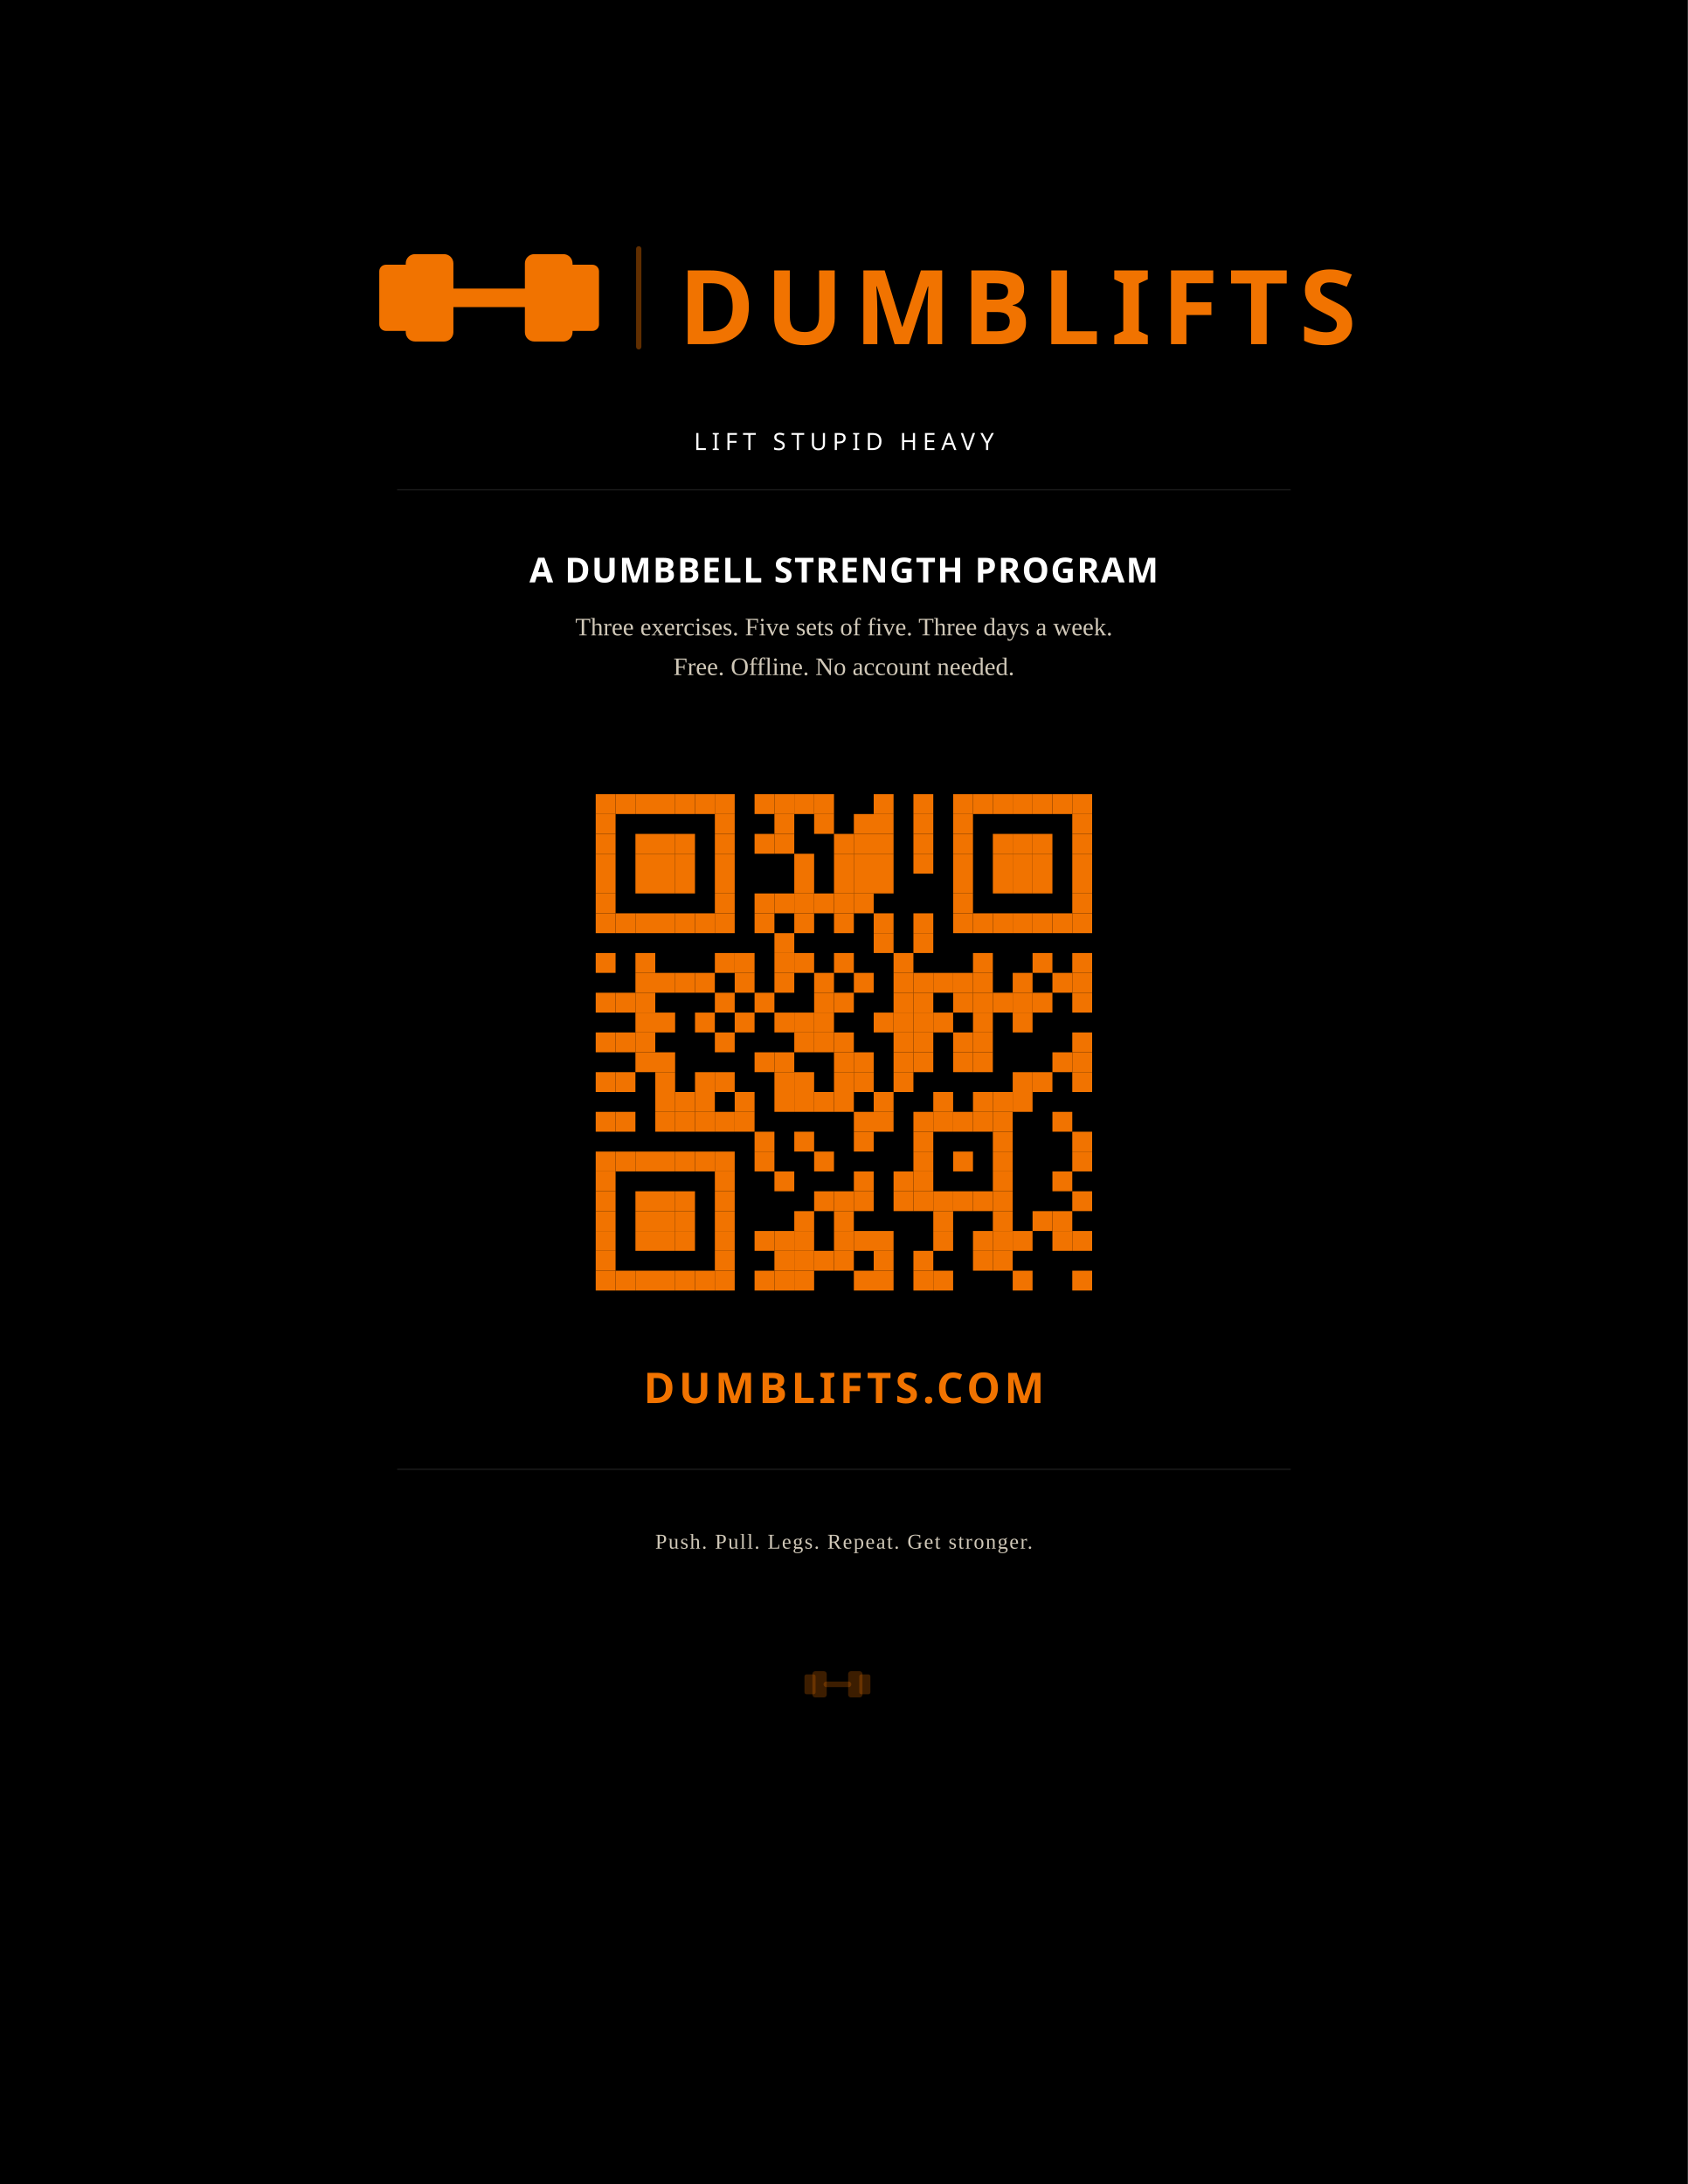
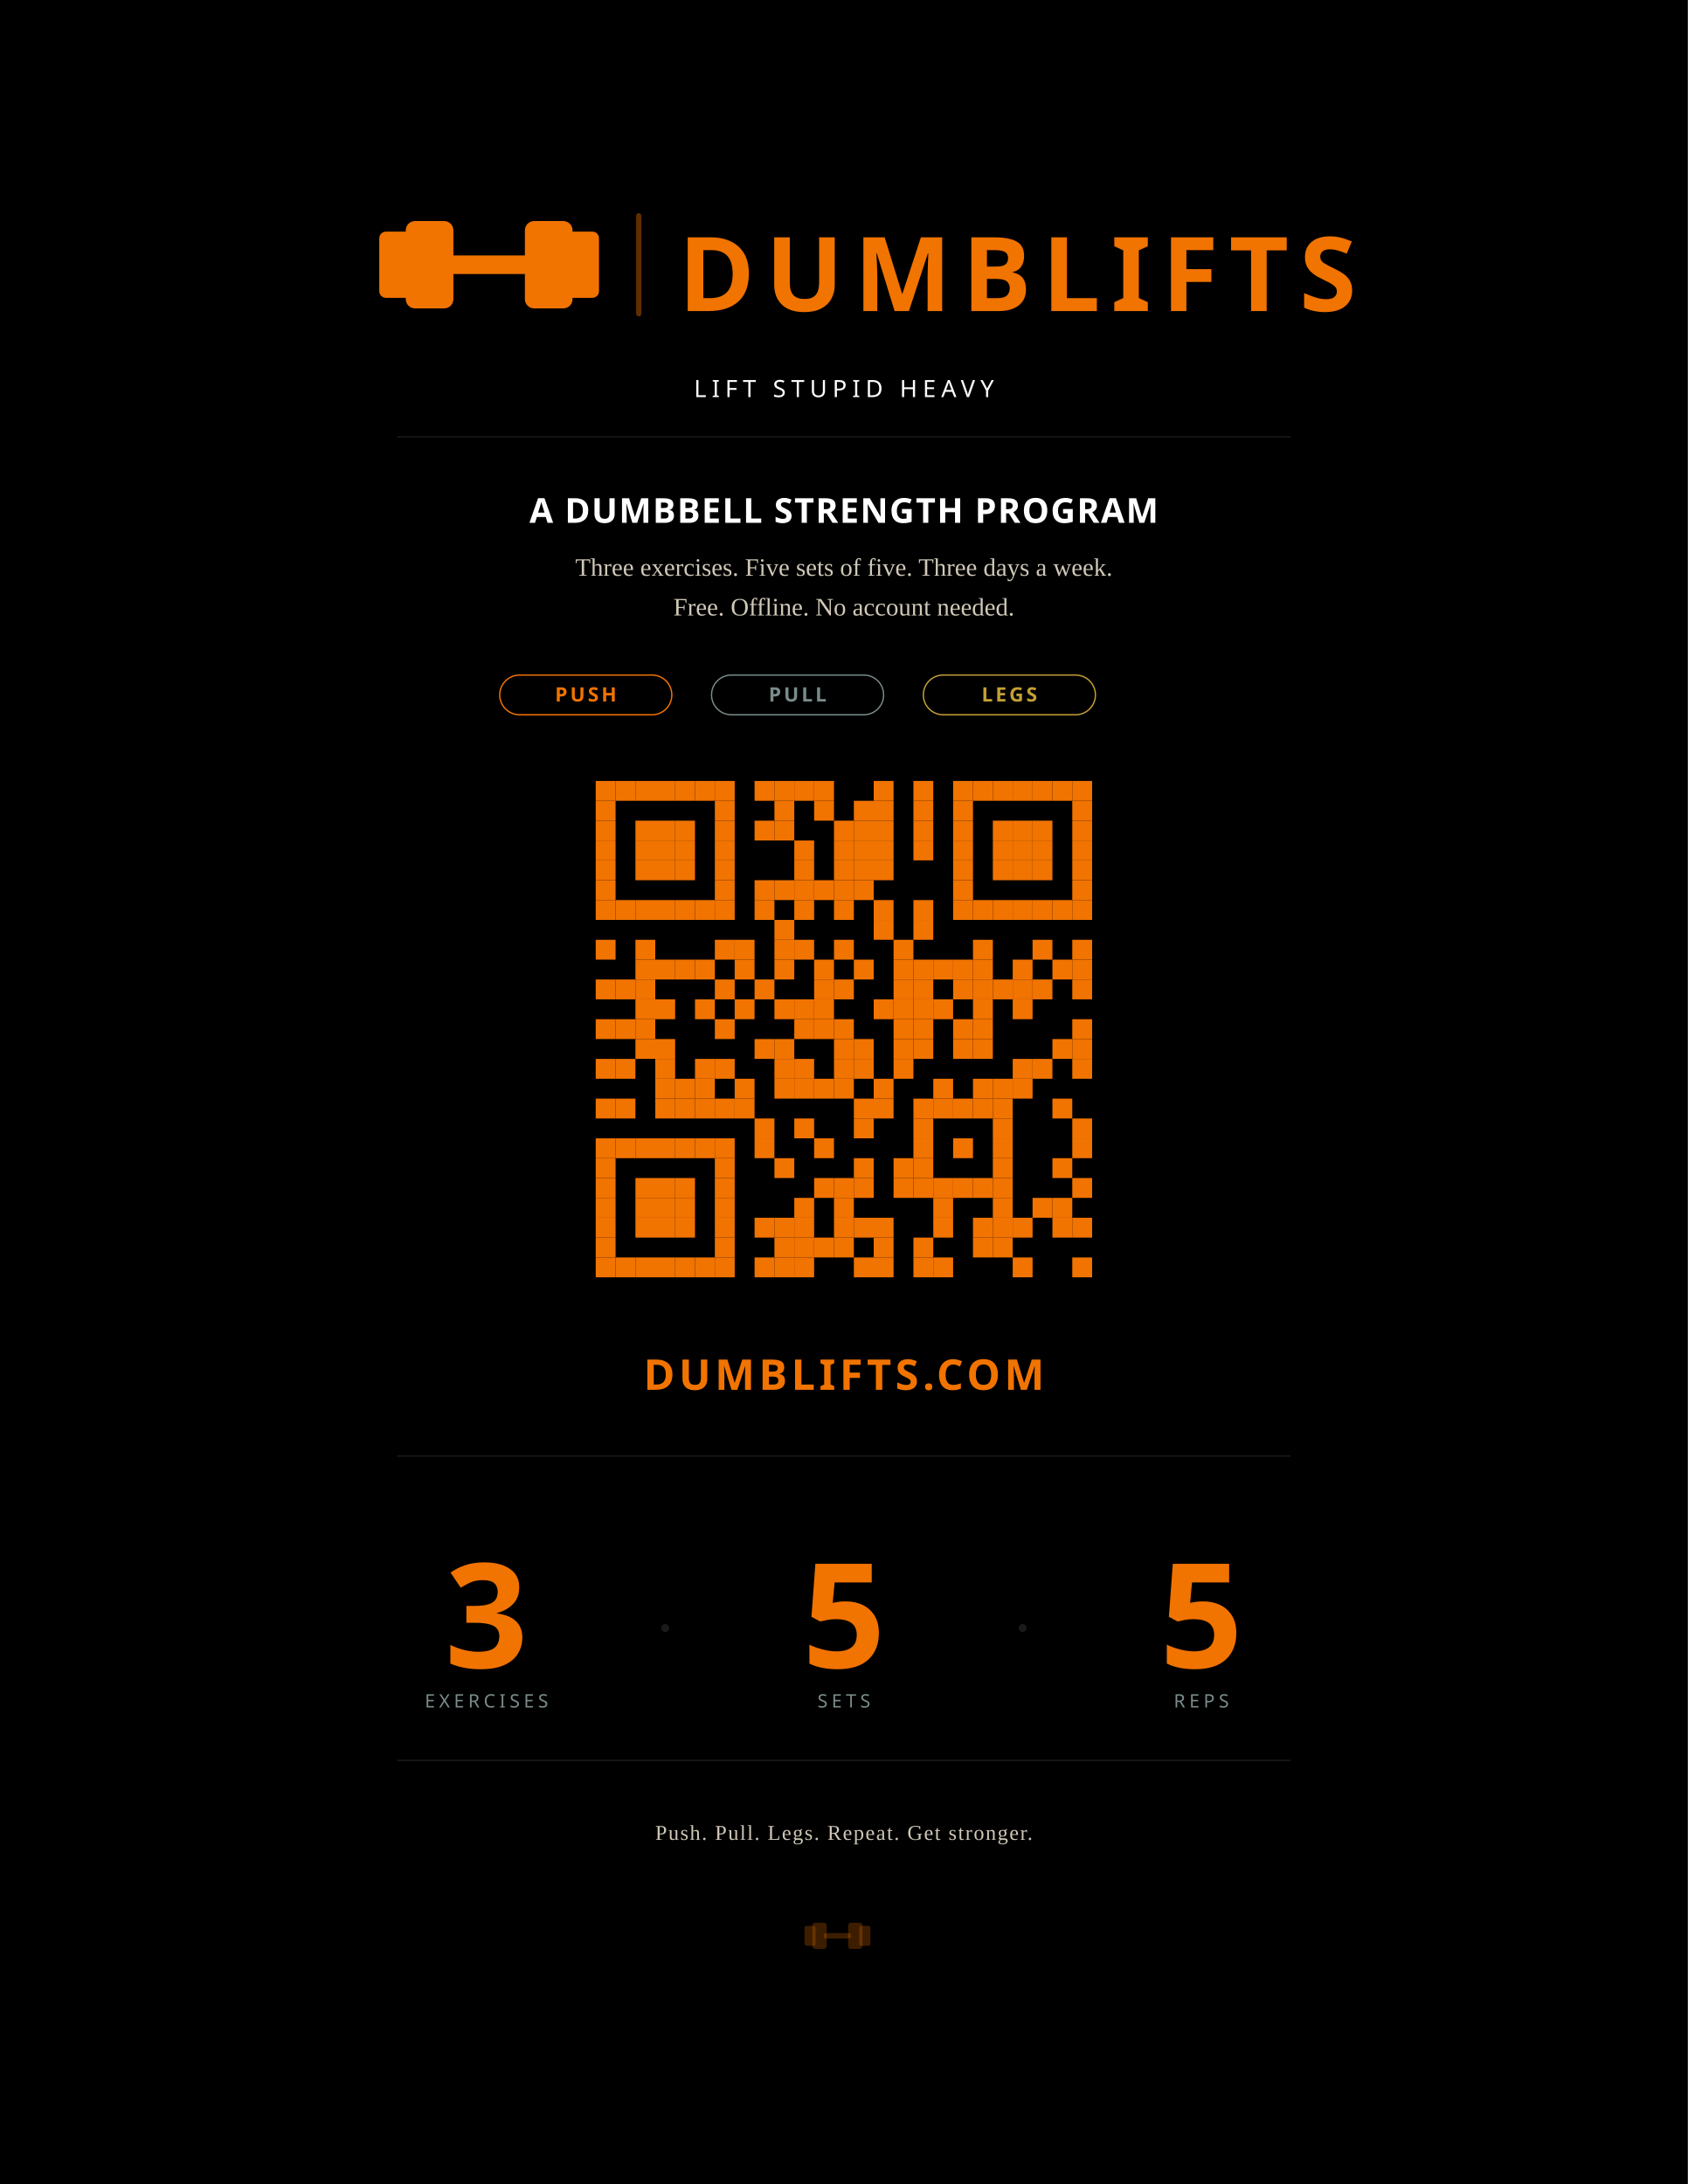
<svg xmlns="http://www.w3.org/2000/svg" viewBox="0 0 2550 3300" width="2550" height="3300">
  <rect width="2550" height="3300" fill="#000000" />
-   <g transform="translate(545, 300) scale(2)">
+   <g transform="translate(545, 250) scale(2)">
    <rect x="62" y="68" width="70" height="14" rx="7" fill="#F17300" />
    <rect x="34" y="42" width="36" height="66" rx="7" fill="#F17300" />
    <rect x="14" y="50" width="28" height="50" rx="5" fill="#F17300" />
    <rect x="124" y="42" width="36" height="66" rx="7" fill="#F17300" />
    <rect x="152" y="50" width="28" height="50" rx="5" fill="#F17300" />
    <rect x="208" y="36" width="4" height="78" rx="2" fill="#F17300" opacity="0.4" />
    <text x="240" y="110" font-family="Oswald, sans-serif" font-weight="700" font-size="78" fill="#F17300" letter-spacing="8">DUMBLIFTS</text>
  </g>
-   <text x="1275" y="680" font-family="Oswald, sans-serif" font-weight="400" font-size="36" fill="#FFFFFF" letter-spacing="8" text-anchor="middle">LIFT STUPID HEAVY</text>
-   <line x1="600" y1="740" x2="1950" y2="740" stroke="#1a1a1a" stroke-width="2" />
-   <text x="1275" y="880" font-family="Oswald, sans-serif" font-weight="600" font-size="52" fill="#FFFFFF" letter-spacing="2" text-anchor="middle">A DUMBBELL STRENGTH PROGRAM</text>
-   <text x="1275" y="960" font-family="Source Sans 3, sans-serif" font-weight="500" font-size="38" fill="#d0c8b8" text-anchor="middle">Three exercises. Five sets of five. Three days a week.</text>
-   <text x="1275" y="1020" font-family="Source Sans 3, sans-serif" font-weight="500" font-size="38" fill="#d0c8b8" text-anchor="middle">Free. Offline. No account needed.</text>
-   <g transform="translate(900, 1200) scale(30)">
+   <text x="1275" y="600" font-family="Oswald, sans-serif" font-weight="400" font-size="36" fill="#FFFFFF" letter-spacing="8" text-anchor="middle">LIFT STUPID HEAVY</text>
+   <line x1="600" y1="660" x2="1950" y2="660" stroke="#1a1a1a" stroke-width="2" />
+   <text x="1275" y="790" font-family="Oswald, sans-serif" font-weight="600" font-size="52" fill="#FFFFFF" letter-spacing="2" text-anchor="middle">A DUMBBELL STRENGTH PROGRAM</text>
+   <text x="1275" y="870" font-family="Source Sans 3, sans-serif" font-weight="500" font-size="38" fill="#d0c8b8" text-anchor="middle">Three exercises. Five sets of five. Three days a week.</text>
+   <text x="1275" y="930" font-family="Source Sans 3, sans-serif" font-weight="500" font-size="38" fill="#d0c8b8" text-anchor="middle">Free. Offline. No account needed.</text>
+   <g>
+     <rect x="755" y="1020" width="260" height="60" rx="30" fill="none" stroke="#F17300" stroke-width="2" />
+     <text x="885" y="1060" font-family="Oswald, sans-serif" font-weight="600" font-size="30" fill="#F17300" letter-spacing="4" text-anchor="middle">PUSH</text>
+     <rect x="1075" y="1020" width="260" height="60" rx="30" fill="none" stroke="#7A8B8B" stroke-width="2" />
+     <text x="1205" y="1060" font-family="Oswald, sans-serif" font-weight="600" font-size="30" fill="#7A8B8B" letter-spacing="4" text-anchor="middle">PULL</text>
+     <rect x="1395" y="1020" width="260" height="60" rx="30" fill="none" stroke="#C4A035" stroke-width="2" />
+     <text x="1525" y="1060" font-family="Oswald, sans-serif" font-weight="600" font-size="30" fill="#C4A035" letter-spacing="4" text-anchor="middle">LEGS</text>
+   </g>
+   <g transform="translate(900, 1180) scale(30)">
    <rect x="0" y="0" width="1" height="1" fill="#F17300" />
    <rect x="1" y="0" width="1" height="1" fill="#F17300" />
    <rect x="2" y="0" width="1" height="1" fill="#F17300" />
    <rect x="3" y="0" width="1" height="1" fill="#F17300" />
    <rect x="4" y="0" width="1" height="1" fill="#F17300" />
    <rect x="5" y="0" width="1" height="1" fill="#F17300" />
    <rect x="6" y="0" width="1" height="1" fill="#F17300" />
    <rect x="8" y="0" width="1" height="1" fill="#F17300" />
    <rect x="9" y="0" width="1" height="1" fill="#F17300" />
    <rect x="10" y="0" width="1" height="1" fill="#F17300" />
    <rect x="11" y="0" width="1" height="1" fill="#F17300" />
    <rect x="14" y="0" width="1" height="1" fill="#F17300" />
    <rect x="16" y="0" width="1" height="1" fill="#F17300" />
    <rect x="18" y="0" width="1" height="1" fill="#F17300" />
    <rect x="19" y="0" width="1" height="1" fill="#F17300" />
    <rect x="20" y="0" width="1" height="1" fill="#F17300" />
    <rect x="21" y="0" width="1" height="1" fill="#F17300" />
    <rect x="22" y="0" width="1" height="1" fill="#F17300" />
    <rect x="23" y="0" width="1" height="1" fill="#F17300" />
    <rect x="24" y="0" width="1" height="1" fill="#F17300" />
    <rect x="0" y="1" width="1" height="1" fill="#F17300" />
    <rect x="6" y="1" width="1" height="1" fill="#F17300" />
    <rect x="9" y="1" width="1" height="1" fill="#F17300" />
    <rect x="11" y="1" width="1" height="1" fill="#F17300" />
    <rect x="13" y="1" width="1" height="1" fill="#F17300" />
    <rect x="14" y="1" width="1" height="1" fill="#F17300" />
    <rect x="16" y="1" width="1" height="1" fill="#F17300" />
    <rect x="18" y="1" width="1" height="1" fill="#F17300" />
    <rect x="24" y="1" width="1" height="1" fill="#F17300" />
    <rect x="0" y="2" width="1" height="1" fill="#F17300" />
    <rect x="2" y="2" width="1" height="1" fill="#F17300" />
    <rect x="3" y="2" width="1" height="1" fill="#F17300" />
    <rect x="4" y="2" width="1" height="1" fill="#F17300" />
    <rect x="6" y="2" width="1" height="1" fill="#F17300" />
    <rect x="8" y="2" width="1" height="1" fill="#F17300" />
    <rect x="9" y="2" width="1" height="1" fill="#F17300" />
    <rect x="12" y="2" width="1" height="1" fill="#F17300" />
    <rect x="13" y="2" width="1" height="1" fill="#F17300" />
    <rect x="14" y="2" width="1" height="1" fill="#F17300" />
    <rect x="16" y="2" width="1" height="1" fill="#F17300" />
    <rect x="18" y="2" width="1" height="1" fill="#F17300" />
    <rect x="20" y="2" width="1" height="1" fill="#F17300" />
    <rect x="21" y="2" width="1" height="1" fill="#F17300" />
    <rect x="22" y="2" width="1" height="1" fill="#F17300" />
    <rect x="24" y="2" width="1" height="1" fill="#F17300" />
    <rect x="0" y="3" width="1" height="1" fill="#F17300" />
    <rect x="2" y="3" width="1" height="1" fill="#F17300" />
    <rect x="3" y="3" width="1" height="1" fill="#F17300" />
    <rect x="4" y="3" width="1" height="1" fill="#F17300" />
    <rect x="6" y="3" width="1" height="1" fill="#F17300" />
    <rect x="10" y="3" width="1" height="1" fill="#F17300" />
    <rect x="12" y="3" width="1" height="1" fill="#F17300" />
    <rect x="13" y="3" width="1" height="1" fill="#F17300" />
    <rect x="14" y="3" width="1" height="1" fill="#F17300" />
    <rect x="16" y="3" width="1" height="1" fill="#F17300" />
    <rect x="18" y="3" width="1" height="1" fill="#F17300" />
    <rect x="20" y="3" width="1" height="1" fill="#F17300" />
    <rect x="21" y="3" width="1" height="1" fill="#F17300" />
    <rect x="22" y="3" width="1" height="1" fill="#F17300" />
    <rect x="24" y="3" width="1" height="1" fill="#F17300" />
    <rect x="0" y="4" width="1" height="1" fill="#F17300" />
    <rect x="2" y="4" width="1" height="1" fill="#F17300" />
    <rect x="3" y="4" width="1" height="1" fill="#F17300" />
    <rect x="4" y="4" width="1" height="1" fill="#F17300" />
    <rect x="6" y="4" width="1" height="1" fill="#F17300" />
    <rect x="10" y="4" width="1" height="1" fill="#F17300" />
    <rect x="12" y="4" width="1" height="1" fill="#F17300" />
    <rect x="13" y="4" width="1" height="1" fill="#F17300" />
    <rect x="14" y="4" width="1" height="1" fill="#F17300" />
    <rect x="18" y="4" width="1" height="1" fill="#F17300" />
    <rect x="20" y="4" width="1" height="1" fill="#F17300" />
    <rect x="21" y="4" width="1" height="1" fill="#F17300" />
    <rect x="22" y="4" width="1" height="1" fill="#F17300" />
    <rect x="24" y="4" width="1" height="1" fill="#F17300" />
    <rect x="0" y="5" width="1" height="1" fill="#F17300" />
    <rect x="6" y="5" width="1" height="1" fill="#F17300" />
    <rect x="8" y="5" width="1" height="1" fill="#F17300" />
    <rect x="9" y="5" width="1" height="1" fill="#F17300" />
    <rect x="10" y="5" width="1" height="1" fill="#F17300" />
    <rect x="11" y="5" width="1" height="1" fill="#F17300" />
    <rect x="12" y="5" width="1" height="1" fill="#F17300" />
    <rect x="13" y="5" width="1" height="1" fill="#F17300" />
    <rect x="18" y="5" width="1" height="1" fill="#F17300" />
    <rect x="24" y="5" width="1" height="1" fill="#F17300" />
    <rect x="0" y="6" width="1" height="1" fill="#F17300" />
    <rect x="1" y="6" width="1" height="1" fill="#F17300" />
    <rect x="2" y="6" width="1" height="1" fill="#F17300" />
    <rect x="3" y="6" width="1" height="1" fill="#F17300" />
    <rect x="4" y="6" width="1" height="1" fill="#F17300" />
    <rect x="5" y="6" width="1" height="1" fill="#F17300" />
    <rect x="6" y="6" width="1" height="1" fill="#F17300" />
    <rect x="8" y="6" width="1" height="1" fill="#F17300" />
    <rect x="10" y="6" width="1" height="1" fill="#F17300" />
    <rect x="12" y="6" width="1" height="1" fill="#F17300" />
    <rect x="14" y="6" width="1" height="1" fill="#F17300" />
    <rect x="16" y="6" width="1" height="1" fill="#F17300" />
    <rect x="18" y="6" width="1" height="1" fill="#F17300" />
    <rect x="19" y="6" width="1" height="1" fill="#F17300" />
    <rect x="20" y="6" width="1" height="1" fill="#F17300" />
    <rect x="21" y="6" width="1" height="1" fill="#F17300" />
    <rect x="22" y="6" width="1" height="1" fill="#F17300" />
    <rect x="23" y="6" width="1" height="1" fill="#F17300" />
    <rect x="24" y="6" width="1" height="1" fill="#F17300" />
    <rect x="9" y="7" width="1" height="1" fill="#F17300" />
    <rect x="14" y="7" width="1" height="1" fill="#F17300" />
    <rect x="16" y="7" width="1" height="1" fill="#F17300" />
    <rect x="0" y="8" width="1" height="1" fill="#F17300" />
    <rect x="2" y="8" width="1" height="1" fill="#F17300" />
    <rect x="6" y="8" width="1" height="1" fill="#F17300" />
    <rect x="7" y="8" width="1" height="1" fill="#F17300" />
    <rect x="9" y="8" width="1" height="1" fill="#F17300" />
    <rect x="10" y="8" width="1" height="1" fill="#F17300" />
    <rect x="12" y="8" width="1" height="1" fill="#F17300" />
    <rect x="15" y="8" width="1" height="1" fill="#F17300" />
    <rect x="19" y="8" width="1" height="1" fill="#F17300" />
    <rect x="22" y="8" width="1" height="1" fill="#F17300" />
    <rect x="24" y="8" width="1" height="1" fill="#F17300" />
    <rect x="2" y="9" width="1" height="1" fill="#F17300" />
    <rect x="3" y="9" width="1" height="1" fill="#F17300" />
    <rect x="4" y="9" width="1" height="1" fill="#F17300" />
    <rect x="5" y="9" width="1" height="1" fill="#F17300" />
    <rect x="7" y="9" width="1" height="1" fill="#F17300" />
    <rect x="9" y="9" width="1" height="1" fill="#F17300" />
    <rect x="11" y="9" width="1" height="1" fill="#F17300" />
    <rect x="13" y="9" width="1" height="1" fill="#F17300" />
    <rect x="15" y="9" width="1" height="1" fill="#F17300" />
    <rect x="16" y="9" width="1" height="1" fill="#F17300" />
    <rect x="17" y="9" width="1" height="1" fill="#F17300" />
    <rect x="18" y="9" width="1" height="1" fill="#F17300" />
    <rect x="19" y="9" width="1" height="1" fill="#F17300" />
    <rect x="21" y="9" width="1" height="1" fill="#F17300" />
    <rect x="23" y="9" width="1" height="1" fill="#F17300" />
    <rect x="24" y="9" width="1" height="1" fill="#F17300" />
    <rect x="0" y="10" width="1" height="1" fill="#F17300" />
    <rect x="1" y="10" width="1" height="1" fill="#F17300" />
    <rect x="2" y="10" width="1" height="1" fill="#F17300" />
    <rect x="6" y="10" width="1" height="1" fill="#F17300" />
    <rect x="8" y="10" width="1" height="1" fill="#F17300" />
    <rect x="11" y="10" width="1" height="1" fill="#F17300" />
    <rect x="12" y="10" width="1" height="1" fill="#F17300" />
    <rect x="15" y="10" width="1" height="1" fill="#F17300" />
    <rect x="16" y="10" width="1" height="1" fill="#F17300" />
    <rect x="18" y="10" width="1" height="1" fill="#F17300" />
    <rect x="19" y="10" width="1" height="1" fill="#F17300" />
    <rect x="20" y="10" width="1" height="1" fill="#F17300" />
    <rect x="21" y="10" width="1" height="1" fill="#F17300" />
    <rect x="22" y="10" width="1" height="1" fill="#F17300" />
    <rect x="24" y="10" width="1" height="1" fill="#F17300" />
    <rect x="2" y="11" width="1" height="1" fill="#F17300" />
    <rect x="3" y="11" width="1" height="1" fill="#F17300" />
    <rect x="5" y="11" width="1" height="1" fill="#F17300" />
    <rect x="7" y="11" width="1" height="1" fill="#F17300" />
    <rect x="9" y="11" width="1" height="1" fill="#F17300" />
    <rect x="10" y="11" width="1" height="1" fill="#F17300" />
    <rect x="11" y="11" width="1" height="1" fill="#F17300" />
    <rect x="14" y="11" width="1" height="1" fill="#F17300" />
    <rect x="15" y="11" width="1" height="1" fill="#F17300" />
    <rect x="16" y="11" width="1" height="1" fill="#F17300" />
    <rect x="17" y="11" width="1" height="1" fill="#F17300" />
    <rect x="19" y="11" width="1" height="1" fill="#F17300" />
    <rect x="21" y="11" width="1" height="1" fill="#F17300" />
    <rect x="0" y="12" width="1" height="1" fill="#F17300" />
    <rect x="1" y="12" width="1" height="1" fill="#F17300" />
    <rect x="2" y="12" width="1" height="1" fill="#F17300" />
    <rect x="6" y="12" width="1" height="1" fill="#F17300" />
    <rect x="10" y="12" width="1" height="1" fill="#F17300" />
    <rect x="11" y="12" width="1" height="1" fill="#F17300" />
    <rect x="12" y="12" width="1" height="1" fill="#F17300" />
    <rect x="15" y="12" width="1" height="1" fill="#F17300" />
    <rect x="16" y="12" width="1" height="1" fill="#F17300" />
    <rect x="18" y="12" width="1" height="1" fill="#F17300" />
    <rect x="19" y="12" width="1" height="1" fill="#F17300" />
    <rect x="24" y="12" width="1" height="1" fill="#F17300" />
    <rect x="2" y="13" width="1" height="1" fill="#F17300" />
    <rect x="3" y="13" width="1" height="1" fill="#F17300" />
    <rect x="8" y="13" width="1" height="1" fill="#F17300" />
    <rect x="9" y="13" width="1" height="1" fill="#F17300" />
    <rect x="12" y="13" width="1" height="1" fill="#F17300" />
    <rect x="13" y="13" width="1" height="1" fill="#F17300" />
    <rect x="15" y="13" width="1" height="1" fill="#F17300" />
    <rect x="16" y="13" width="1" height="1" fill="#F17300" />
    <rect x="18" y="13" width="1" height="1" fill="#F17300" />
    <rect x="19" y="13" width="1" height="1" fill="#F17300" />
    <rect x="23" y="13" width="1" height="1" fill="#F17300" />
    <rect x="24" y="13" width="1" height="1" fill="#F17300" />
    <rect x="0" y="14" width="1" height="1" fill="#F17300" />
    <rect x="1" y="14" width="1" height="1" fill="#F17300" />
    <rect x="3" y="14" width="1" height="1" fill="#F17300" />
    <rect x="5" y="14" width="1" height="1" fill="#F17300" />
    <rect x="6" y="14" width="1" height="1" fill="#F17300" />
    <rect x="9" y="14" width="1" height="1" fill="#F17300" />
    <rect x="10" y="14" width="1" height="1" fill="#F17300" />
    <rect x="12" y="14" width="1" height="1" fill="#F17300" />
    <rect x="13" y="14" width="1" height="1" fill="#F17300" />
    <rect x="15" y="14" width="1" height="1" fill="#F17300" />
    <rect x="21" y="14" width="1" height="1" fill="#F17300" />
    <rect x="22" y="14" width="1" height="1" fill="#F17300" />
    <rect x="24" y="14" width="1" height="1" fill="#F17300" />
    <rect x="3" y="15" width="1" height="1" fill="#F17300" />
    <rect x="4" y="15" width="1" height="1" fill="#F17300" />
    <rect x="5" y="15" width="1" height="1" fill="#F17300" />
    <rect x="7" y="15" width="1" height="1" fill="#F17300" />
    <rect x="9" y="15" width="1" height="1" fill="#F17300" />
    <rect x="10" y="15" width="1" height="1" fill="#F17300" />
    <rect x="11" y="15" width="1" height="1" fill="#F17300" />
    <rect x="12" y="15" width="1" height="1" fill="#F17300" />
    <rect x="14" y="15" width="1" height="1" fill="#F17300" />
    <rect x="17" y="15" width="1" height="1" fill="#F17300" />
    <rect x="19" y="15" width="1" height="1" fill="#F17300" />
    <rect x="20" y="15" width="1" height="1" fill="#F17300" />
    <rect x="21" y="15" width="1" height="1" fill="#F17300" />
    <rect x="0" y="16" width="1" height="1" fill="#F17300" />
    <rect x="1" y="16" width="1" height="1" fill="#F17300" />
    <rect x="3" y="16" width="1" height="1" fill="#F17300" />
    <rect x="4" y="16" width="1" height="1" fill="#F17300" />
    <rect x="5" y="16" width="1" height="1" fill="#F17300" />
    <rect x="6" y="16" width="1" height="1" fill="#F17300" />
    <rect x="7" y="16" width="1" height="1" fill="#F17300" />
    <rect x="13" y="16" width="1" height="1" fill="#F17300" />
    <rect x="14" y="16" width="1" height="1" fill="#F17300" />
    <rect x="16" y="16" width="1" height="1" fill="#F17300" />
    <rect x="17" y="16" width="1" height="1" fill="#F17300" />
    <rect x="18" y="16" width="1" height="1" fill="#F17300" />
    <rect x="19" y="16" width="1" height="1" fill="#F17300" />
    <rect x="20" y="16" width="1" height="1" fill="#F17300" />
    <rect x="23" y="16" width="1" height="1" fill="#F17300" />
    <rect x="8" y="17" width="1" height="1" fill="#F17300" />
    <rect x="10" y="17" width="1" height="1" fill="#F17300" />
    <rect x="13" y="17" width="1" height="1" fill="#F17300" />
    <rect x="16" y="17" width="1" height="1" fill="#F17300" />
    <rect x="20" y="17" width="1" height="1" fill="#F17300" />
    <rect x="24" y="17" width="1" height="1" fill="#F17300" />
    <rect x="0" y="18" width="1" height="1" fill="#F17300" />
    <rect x="1" y="18" width="1" height="1" fill="#F17300" />
    <rect x="2" y="18" width="1" height="1" fill="#F17300" />
    <rect x="3" y="18" width="1" height="1" fill="#F17300" />
    <rect x="4" y="18" width="1" height="1" fill="#F17300" />
    <rect x="5" y="18" width="1" height="1" fill="#F17300" />
    <rect x="6" y="18" width="1" height="1" fill="#F17300" />
    <rect x="8" y="18" width="1" height="1" fill="#F17300" />
    <rect x="11" y="18" width="1" height="1" fill="#F17300" />
    <rect x="16" y="18" width="1" height="1" fill="#F17300" />
    <rect x="18" y="18" width="1" height="1" fill="#F17300" />
    <rect x="20" y="18" width="1" height="1" fill="#F17300" />
    <rect x="24" y="18" width="1" height="1" fill="#F17300" />
    <rect x="0" y="19" width="1" height="1" fill="#F17300" />
    <rect x="6" y="19" width="1" height="1" fill="#F17300" />
    <rect x="9" y="19" width="1" height="1" fill="#F17300" />
    <rect x="13" y="19" width="1" height="1" fill="#F17300" />
    <rect x="15" y="19" width="1" height="1" fill="#F17300" />
    <rect x="16" y="19" width="1" height="1" fill="#F17300" />
    <rect x="20" y="19" width="1" height="1" fill="#F17300" />
    <rect x="23" y="19" width="1" height="1" fill="#F17300" />
    <rect x="0" y="20" width="1" height="1" fill="#F17300" />
    <rect x="2" y="20" width="1" height="1" fill="#F17300" />
    <rect x="3" y="20" width="1" height="1" fill="#F17300" />
    <rect x="4" y="20" width="1" height="1" fill="#F17300" />
    <rect x="6" y="20" width="1" height="1" fill="#F17300" />
    <rect x="11" y="20" width="1" height="1" fill="#F17300" />
    <rect x="12" y="20" width="1" height="1" fill="#F17300" />
    <rect x="13" y="20" width="1" height="1" fill="#F17300" />
    <rect x="15" y="20" width="1" height="1" fill="#F17300" />
    <rect x="16" y="20" width="1" height="1" fill="#F17300" />
    <rect x="17" y="20" width="1" height="1" fill="#F17300" />
    <rect x="18" y="20" width="1" height="1" fill="#F17300" />
    <rect x="19" y="20" width="1" height="1" fill="#F17300" />
    <rect x="20" y="20" width="1" height="1" fill="#F17300" />
    <rect x="24" y="20" width="1" height="1" fill="#F17300" />
    <rect x="0" y="21" width="1" height="1" fill="#F17300" />
    <rect x="2" y="21" width="1" height="1" fill="#F17300" />
    <rect x="3" y="21" width="1" height="1" fill="#F17300" />
    <rect x="4" y="21" width="1" height="1" fill="#F17300" />
    <rect x="6" y="21" width="1" height="1" fill="#F17300" />
    <rect x="10" y="21" width="1" height="1" fill="#F17300" />
    <rect x="12" y="21" width="1" height="1" fill="#F17300" />
    <rect x="17" y="21" width="1" height="1" fill="#F17300" />
    <rect x="20" y="21" width="1" height="1" fill="#F17300" />
    <rect x="22" y="21" width="1" height="1" fill="#F17300" />
    <rect x="23" y="21" width="1" height="1" fill="#F17300" />
    <rect x="0" y="22" width="1" height="1" fill="#F17300" />
    <rect x="2" y="22" width="1" height="1" fill="#F17300" />
    <rect x="3" y="22" width="1" height="1" fill="#F17300" />
    <rect x="4" y="22" width="1" height="1" fill="#F17300" />
    <rect x="6" y="22" width="1" height="1" fill="#F17300" />
    <rect x="8" y="22" width="1" height="1" fill="#F17300" />
    <rect x="9" y="22" width="1" height="1" fill="#F17300" />
    <rect x="10" y="22" width="1" height="1" fill="#F17300" />
    <rect x="12" y="22" width="1" height="1" fill="#F17300" />
    <rect x="13" y="22" width="1" height="1" fill="#F17300" />
    <rect x="14" y="22" width="1" height="1" fill="#F17300" />
    <rect x="17" y="22" width="1" height="1" fill="#F17300" />
    <rect x="19" y="22" width="1" height="1" fill="#F17300" />
    <rect x="20" y="22" width="1" height="1" fill="#F17300" />
    <rect x="21" y="22" width="1" height="1" fill="#F17300" />
    <rect x="23" y="22" width="1" height="1" fill="#F17300" />
    <rect x="24" y="22" width="1" height="1" fill="#F17300" />
    <rect x="0" y="23" width="1" height="1" fill="#F17300" />
    <rect x="6" y="23" width="1" height="1" fill="#F17300" />
    <rect x="9" y="23" width="1" height="1" fill="#F17300" />
    <rect x="10" y="23" width="1" height="1" fill="#F17300" />
    <rect x="11" y="23" width="1" height="1" fill="#F17300" />
    <rect x="12" y="23" width="1" height="1" fill="#F17300" />
    <rect x="14" y="23" width="1" height="1" fill="#F17300" />
    <rect x="16" y="23" width="1" height="1" fill="#F17300" />
    <rect x="19" y="23" width="1" height="1" fill="#F17300" />
    <rect x="20" y="23" width="1" height="1" fill="#F17300" />
    <rect x="0" y="24" width="1" height="1" fill="#F17300" />
    <rect x="1" y="24" width="1" height="1" fill="#F17300" />
    <rect x="2" y="24" width="1" height="1" fill="#F17300" />
    <rect x="3" y="24" width="1" height="1" fill="#F17300" />
    <rect x="4" y="24" width="1" height="1" fill="#F17300" />
    <rect x="5" y="24" width="1" height="1" fill="#F17300" />
    <rect x="6" y="24" width="1" height="1" fill="#F17300" />
    <rect x="8" y="24" width="1" height="1" fill="#F17300" />
    <rect x="9" y="24" width="1" height="1" fill="#F17300" />
    <rect x="10" y="24" width="1" height="1" fill="#F17300" />
    <rect x="13" y="24" width="1" height="1" fill="#F17300" />
    <rect x="14" y="24" width="1" height="1" fill="#F17300" />
    <rect x="16" y="24" width="1" height="1" fill="#F17300" />
    <rect x="17" y="24" width="1" height="1" fill="#F17300" />
    <rect x="21" y="24" width="1" height="1" fill="#F17300" />
    <rect x="24" y="24" width="1" height="1" fill="#F17300" />
  </g>
-   <text x="1275" y="2120" font-family="Oswald, sans-serif" font-weight="700" font-size="64" fill="#F17300" letter-spacing="6" text-anchor="middle">DUMBLIFTS.COM</text>
-   <line x1="600" y1="2220" x2="1950" y2="2220" stroke="#1a1a1a" stroke-width="2" />
-   <text x="1275" y="2340" font-family="Source Sans 3, sans-serif" font-weight="400" font-size="32" fill="#d0c8b8" text-anchor="middle" letter-spacing="2">Push. Pull. Legs. Repeat. Get stronger.</text>
-   <g transform="translate(1207, 2500) scale(0.6)">
+   <text x="1275" y="2100" font-family="Oswald, sans-serif" font-weight="700" font-size="64" fill="#F17300" letter-spacing="6" text-anchor="middle">DUMBLIFTS.COM</text>
+   <line x1="600" y1="2200" x2="1950" y2="2200" stroke="#1a1a1a" stroke-width="2" />
+   <g>
+     <text x="735" y="2520" font-family="Oswald, sans-serif" font-weight="700" font-size="220" fill="#F17300" text-anchor="middle">3</text>
+     <text x="735" y="2580" font-family="Oswald, sans-serif" font-weight="400" font-size="28" fill="#7A8B8B" letter-spacing="6" text-anchor="middle">EXERCISES</text>
+     <circle cx="1005" cy="2460" r="6" fill="#1a1a1a" />
+     <text x="1275" y="2520" font-family="Oswald, sans-serif" font-weight="700" font-size="220" fill="#F17300" text-anchor="middle">5</text>
+     <text x="1275" y="2580" font-family="Oswald, sans-serif" font-weight="400" font-size="28" fill="#7A8B8B" letter-spacing="6" text-anchor="middle">SETS</text>
+     <circle cx="1545" cy="2460" r="6" fill="#1a1a1a" />
+     <text x="1815" y="2520" font-family="Oswald, sans-serif" font-weight="700" font-size="220" fill="#F17300" text-anchor="middle">5</text>
+     <text x="1815" y="2580" font-family="Oswald, sans-serif" font-weight="400" font-size="28" fill="#7A8B8B" letter-spacing="6" text-anchor="middle">REPS</text>
+   </g>
+   <line x1="600" y1="2660" x2="1950" y2="2660" stroke="#1a1a1a" stroke-width="2" />
+   <text x="1275" y="2780" font-family="Source Sans 3, sans-serif" font-weight="500" font-size="32" fill="#d0c8b8" text-anchor="middle" letter-spacing="2">Push. Pull. Legs. Repeat. Get stronger.</text>
+   <g transform="translate(1207, 2880) scale(0.6)">
    <rect x="62" y="68" width="70" height="14" rx="7" fill="#F17300" opacity="0.25" />
    <rect x="34" y="42" width="36" height="66" rx="7" fill="#F17300" opacity="0.25" />
    <rect x="14" y="50" width="28" height="50" rx="5" fill="#F17300" opacity="0.25" />
    <rect x="124" y="42" width="36" height="66" rx="7" fill="#F17300" opacity="0.25" />
    <rect x="152" y="50" width="28" height="50" rx="5" fill="#F17300" opacity="0.25" />
  </g>
</svg>
